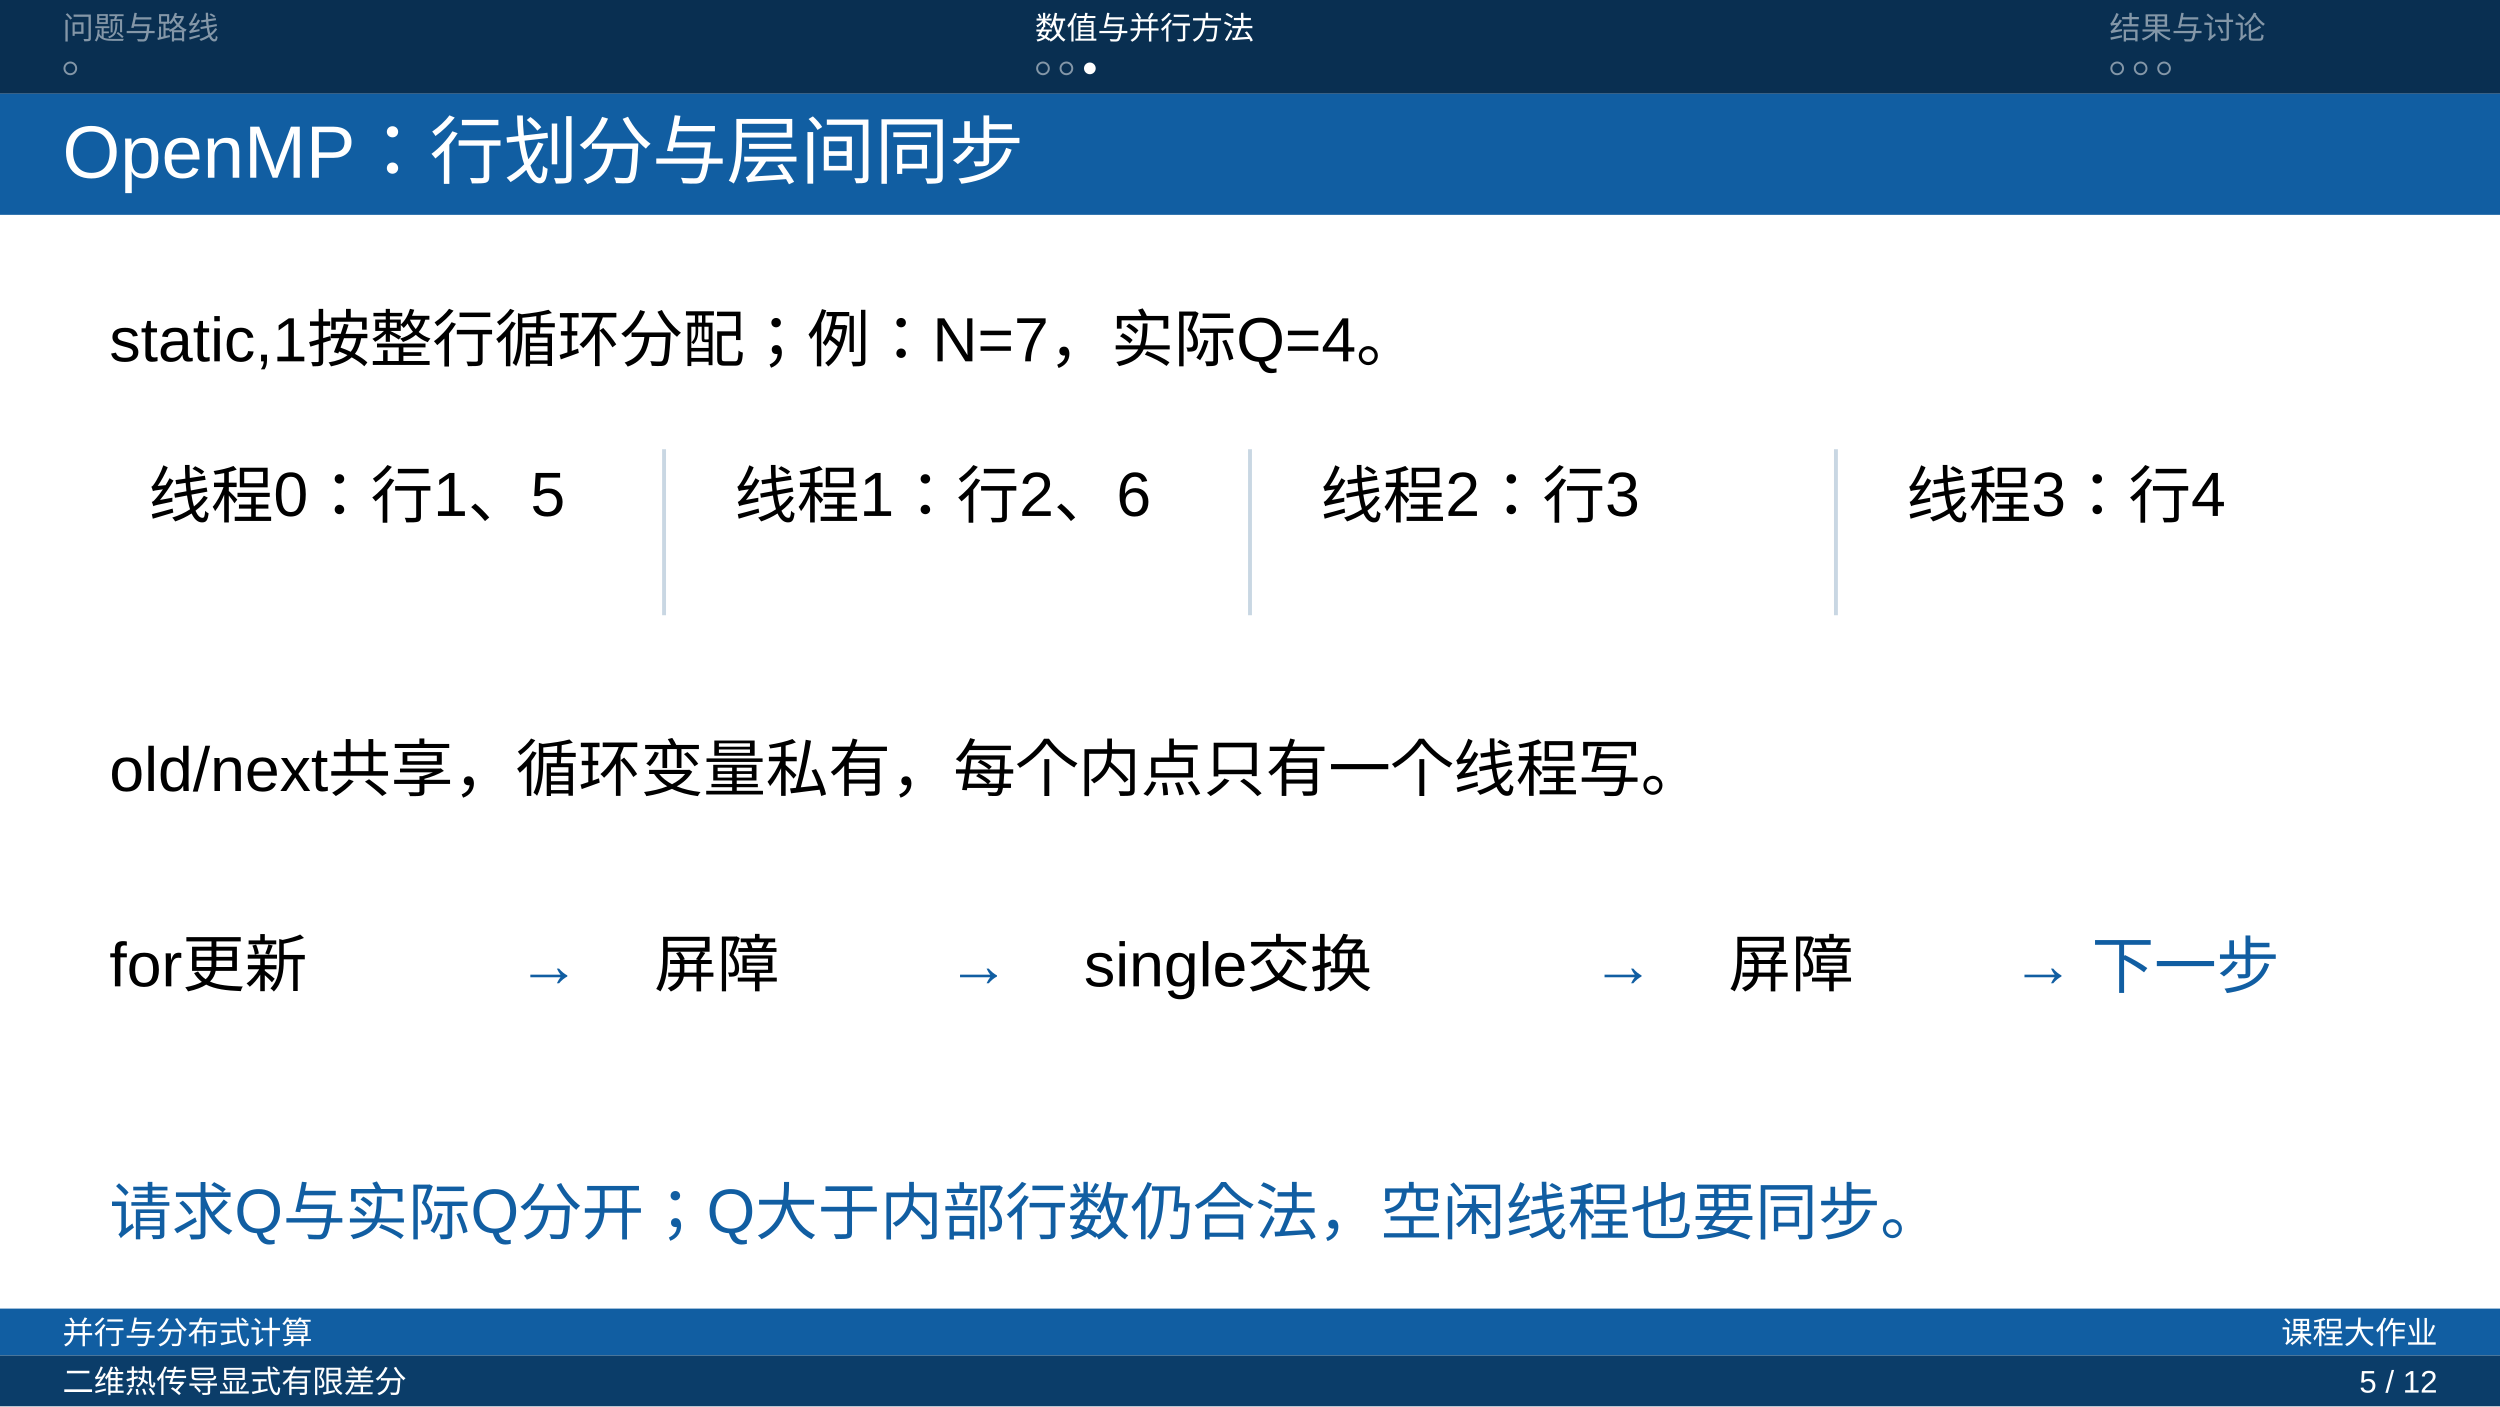
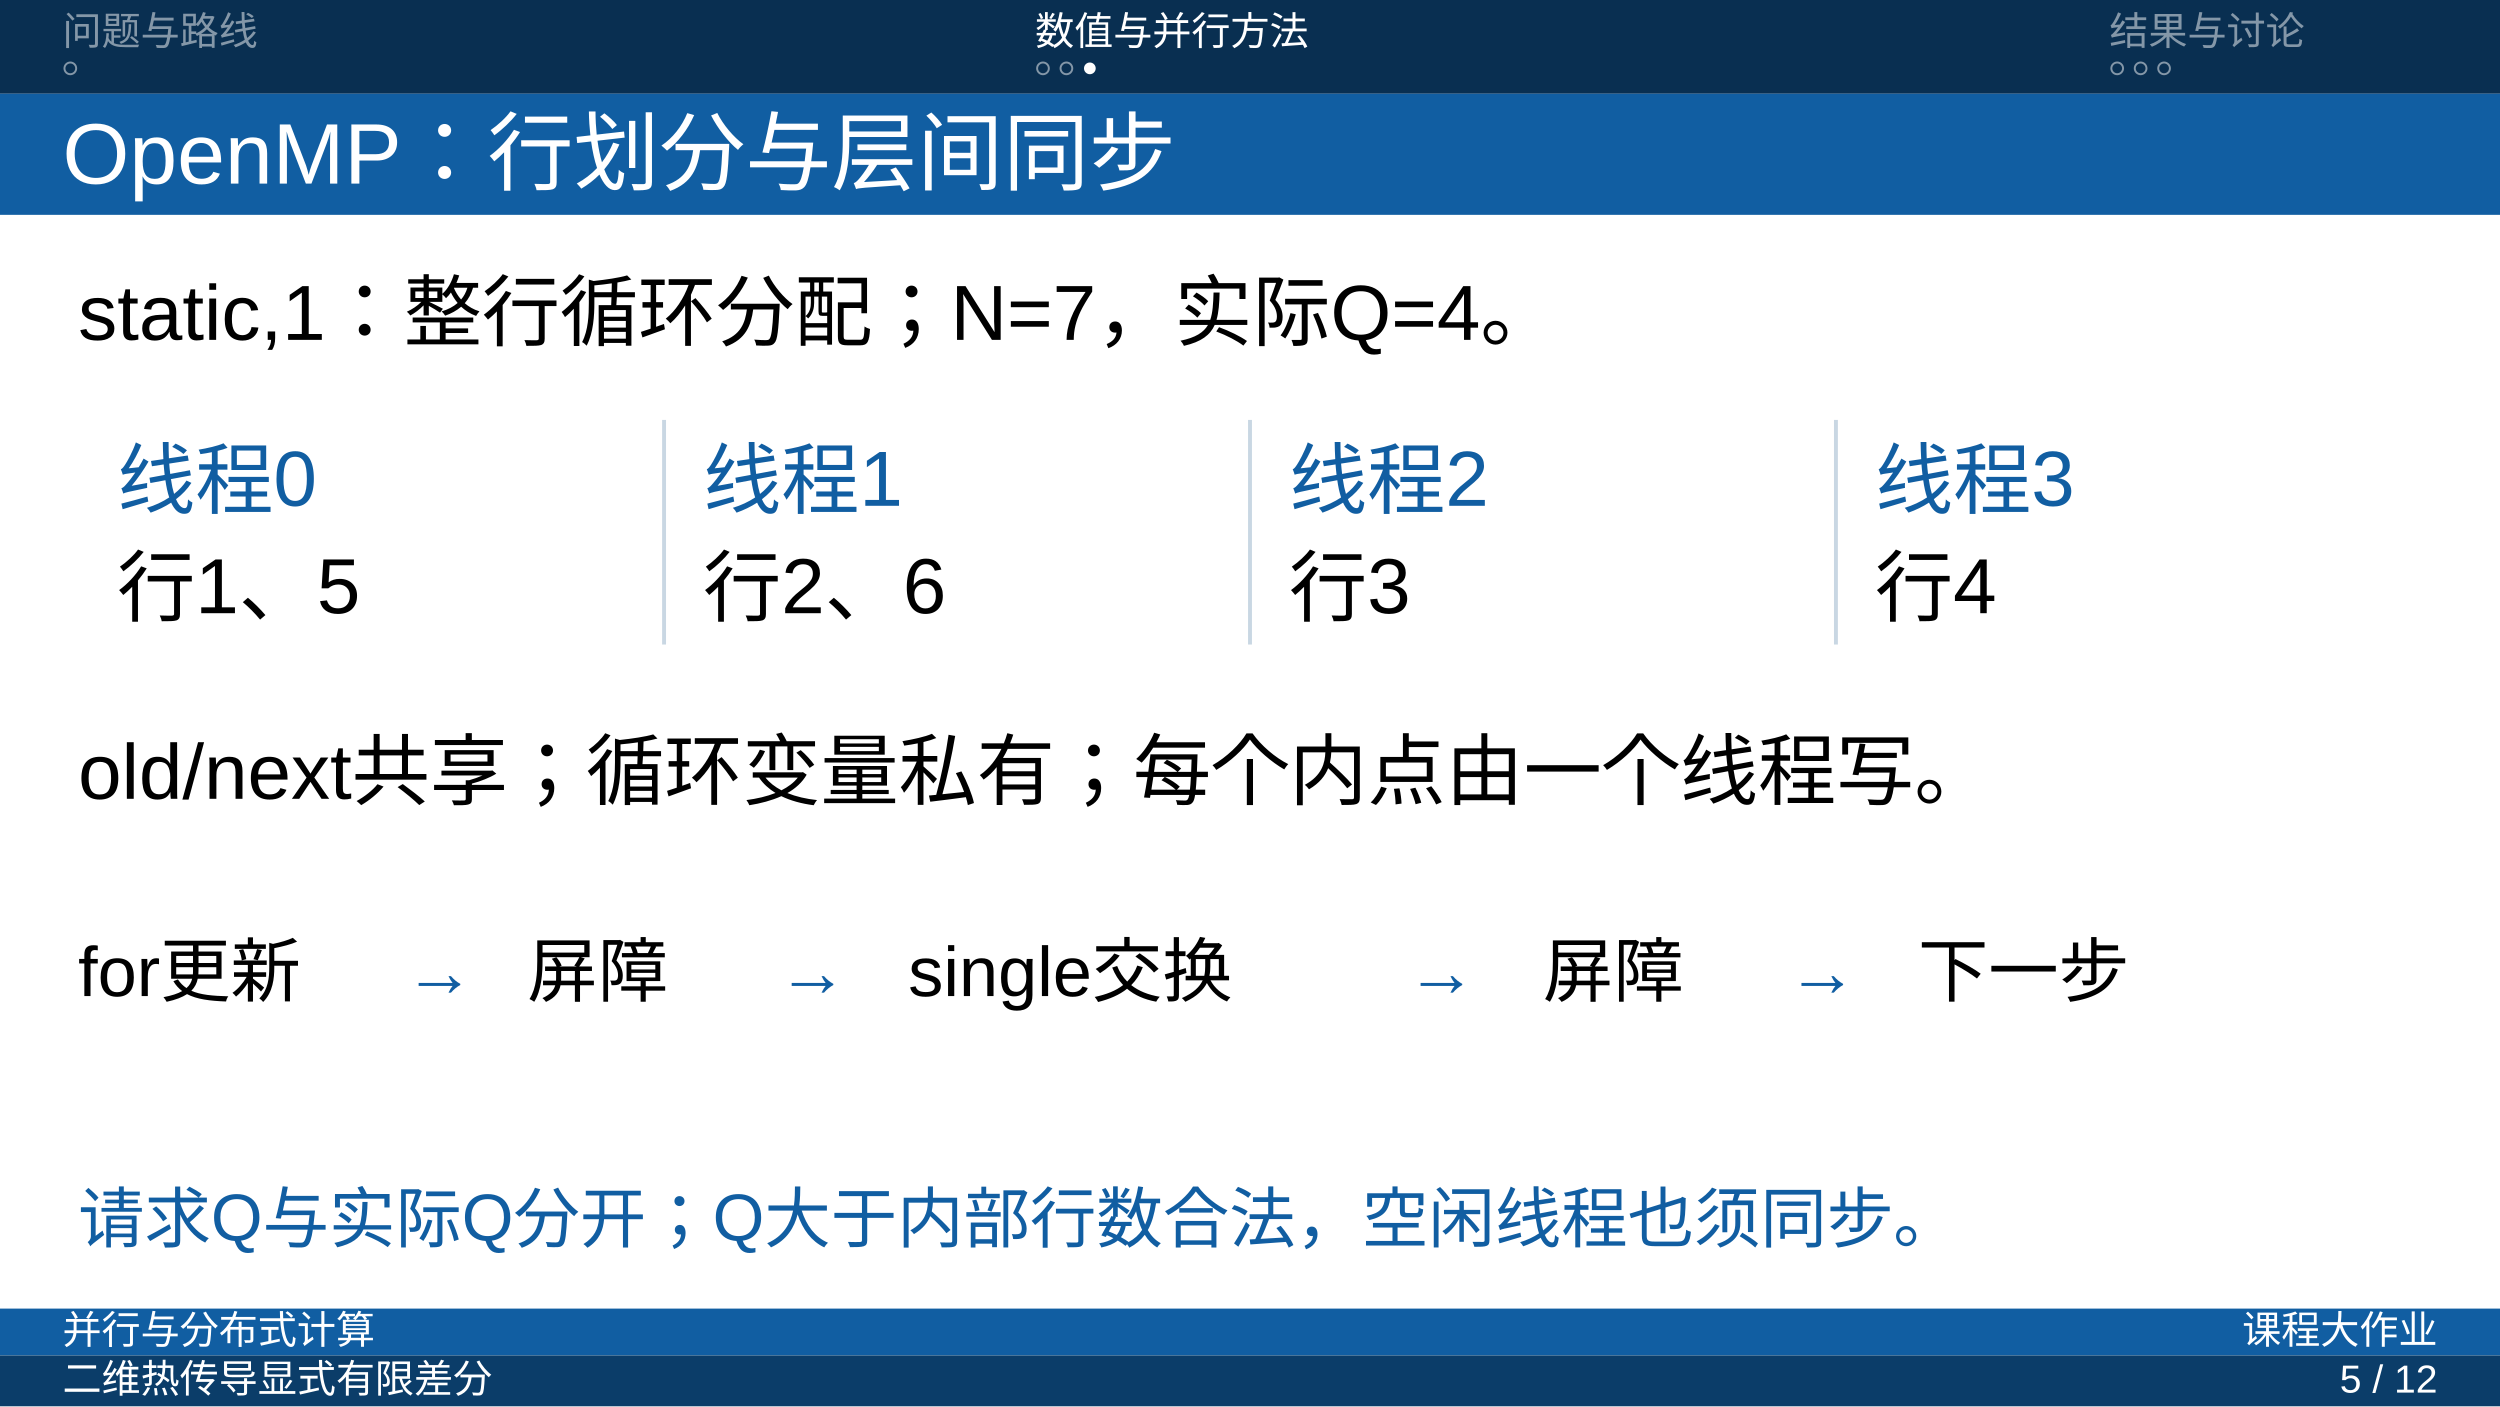
- <svg xmlns="http://www.w3.org/2000/svg" viewBox="0 0 1280 720" font-family="KaiTi, Arial" font-size="32" data-pptx-page-role="content">
+ <svg xmlns="http://www.w3.org/2000/svg" viewBox="0 0 1280 720" font-family="KaiTi, Arial" font-size="40" data-pptx-page-role="content">
  <rect id="bg" data-pptx-role="background" width="1280" height="720" fill="#FFFFFF" />
-   <g id="navigation" data-pptx-role="header" data-pptx-bounds="0 0 1280 48" font-family="SimHei, Arial" font-size="16">
+   <g id="navigation" data-pptx-role="header" data-pptx-bounds="0 0 1280 48" font-family="SimHei, Arial" font-size="20">
    <rect width="1280" height="48" fill="#092F51" />
-     <text x="32" y="20" fill="#8497A8">问题与路线</text>
-     <text x="530" y="20" fill="#FFFFFF">数值与并行方法</text>
-     <text x="1080" y="20" fill="#8497A8">结果与讨论</text>
+     <text x="32" y="23" fill="#8497A8">问题与路线</text>
+     <text x="530" y="23" fill="#FFFFFF">数值与并行方法</text>
+     <text x="1080" y="23" fill="#8497A8">结果与讨论</text>
    <circle cx="558" cy="35" r="3" fill="#FFFFFF" />
    <g stroke="#8497A8" fill="none">
      <circle cx="36" cy="35" r="3" />
      <circle cx="534" cy="35" r="3" />
      <circle cx="546" cy="35" r="3" />
      <circle cx="1084" cy="35" r="3" />
      <circle cx="1096" cy="35" r="3" />
      <circle cx="1108" cy="35" r="3" />
    </g>
  </g>
  <g id="title" data-pptx-bounds="0 48 1280 62" font-family="SimHei, Arial">
    <rect x="0" y="48" width="1280" height="62" fill="#115EA2" />
-     <text x="32" y="91" font-size="38" fill="#FFFFFF">OpenMP：行划分与层间同步</text>
+     <text x="32" y="94" font-size="44" fill="#FFFFFF">OpenMP：行划分与层间同步</text>
  </g>
-   <g id="row-ownership" data-pptx-bounds="56 145 1168 190" fill="#000000">
-     <text x="56" y="185">static,1按整行循环分配；例：N=7，实际Q=4。</text>
+   <g id="row-ownership" data-pptx-bounds="40 132 1200 205" fill="#000000">
+     <text x="40" y="174">static,1：整行循环分配；N=7，实际Q=4。</text>
    <g stroke="#C9D7E3" stroke-width="2">
-       <line x1="340" y1="230" x2="340" y2="315" />
-       <line x1="640" y1="230" x2="640" y2="315" />
-       <line x1="940" y1="230" x2="940" y2="315" />
+       <line x1="340" y1="215" x2="340" y2="330" />
+       <line x1="640" y1="215" x2="640" y2="330" />
+       <line x1="940" y1="215" x2="940" y2="330" />
    </g>
-     <text x="76" y="265">线程0：行1、5</text>
-     <text x="376" y="265">线程1：行2、6</text>
-     <text x="676" y="265">线程2：行3</text>
-     <text x="976" y="265">线程3：行4</text>
+     <text x="60" y="260" fill="#115EA2">线程0</text>
+     <text x="60" y="315">行1、5</text>
+     <text x="360" y="260" fill="#115EA2">线程1</text>
+     <text x="360" y="315">行2、6</text>
+     <text x="660" y="260" fill="#115EA2">线程2</text>
+     <text x="660" y="315">行3</text>
+     <text x="960" y="260" fill="#115EA2">线程3</text>
+     <text x="960" y="315">行4</text>
  </g>
-   <g id="sharing" data-pptx-bounds="56 360 1168 80" fill="#000000">
-     <text x="56" y="405">old/next共享，循环变量私有，每个内点只有一个线程写。</text>
+   <g id="sharing" data-pptx-bounds="40 362 1200 70" fill="#000000">
+     <text x="40" y="409">old/next共享；循环变量私有；每个内点由一个线程写。</text>
  </g>
-   <g id="synchronization" data-pptx-bounds="56 455 1168 95" fill="#000000">
-     <text x="56" y="505">for更新</text>
-     <text x="265" y="505" fill="#115EA2">→</text>
-     <text x="335" y="505">屏障</text>
-     <text x="485" y="505" fill="#115EA2">→</text>
-     <text x="555" y="505">single交换</text>
-     <text x="815" y="505" fill="#115EA2">→</text>
-     <text x="885" y="505">屏障</text>
-     <text x="1030" y="505" fill="#115EA2">→ 下一步</text>
+   <g id="synchronization" data-pptx-bounds="40 457 1200 105" fill="#000000" font-size="36">
+     <text x="40" y="510">for更新</text>
+     <text x="207" y="510" fill="#115EA2">→</text>
+     <text x="270" y="510">屏障</text>
+     <text x="398" y="510" fill="#115EA2">→</text>
+     <text x="465" y="510">single交换</text>
+     <text x="720" y="510" fill="#115EA2">→</text>
+     <text x="790" y="510">屏障</text>
+     <text x="915" y="510" fill="#115EA2">→</text>
+     <text x="982" y="510">下一步</text>
  </g>
-   <g id="omp-boundary" data-pptx-bounds="56 595 1168 55" fill="#115EA2" font-family="SimHei, Arial">
-     <text x="56" y="632">请求Q与实际Q分开；Q大于内部行数仍合法，空闲线程也要同步。</text>
+   <g id="omp-boundary" data-pptx-bounds="40 592 1200 65" fill="#115EA2" font-family="SimHei, Arial" font-size="34">
+     <text x="40" y="636">请求Q与实际Q分开；Q大于内部行数合法，空闲线程也须同步。</text>
  </g>
-   <g id="footer" data-pptx-role="footer" data-pptx-bounds="0 670 1280 50" font-family="SimHei, Arial" font-size="16" fill="#FFFFFF">
+   <g id="footer" data-pptx-role="footer" data-pptx-bounds="0 670 1280 50" font-family="SimHei, Arial" font-size="20" fill="#FFFFFF">
    <rect x="0" y="670" width="1280" height="24" fill="#115EA2" />
    <rect x="0" y="694" width="1280" height="26" fill="#0B3D69" />
    <text x="32" y="688">并行与分布式计算</text>
    <text x="1248" y="688" text-anchor="end">课程大作业</text>
    <text x="32" y="713">二维热传导显式有限差分</text>
    <text x="1248" y="713" text-anchor="end">5 / 12</text>
  </g>
</svg>
